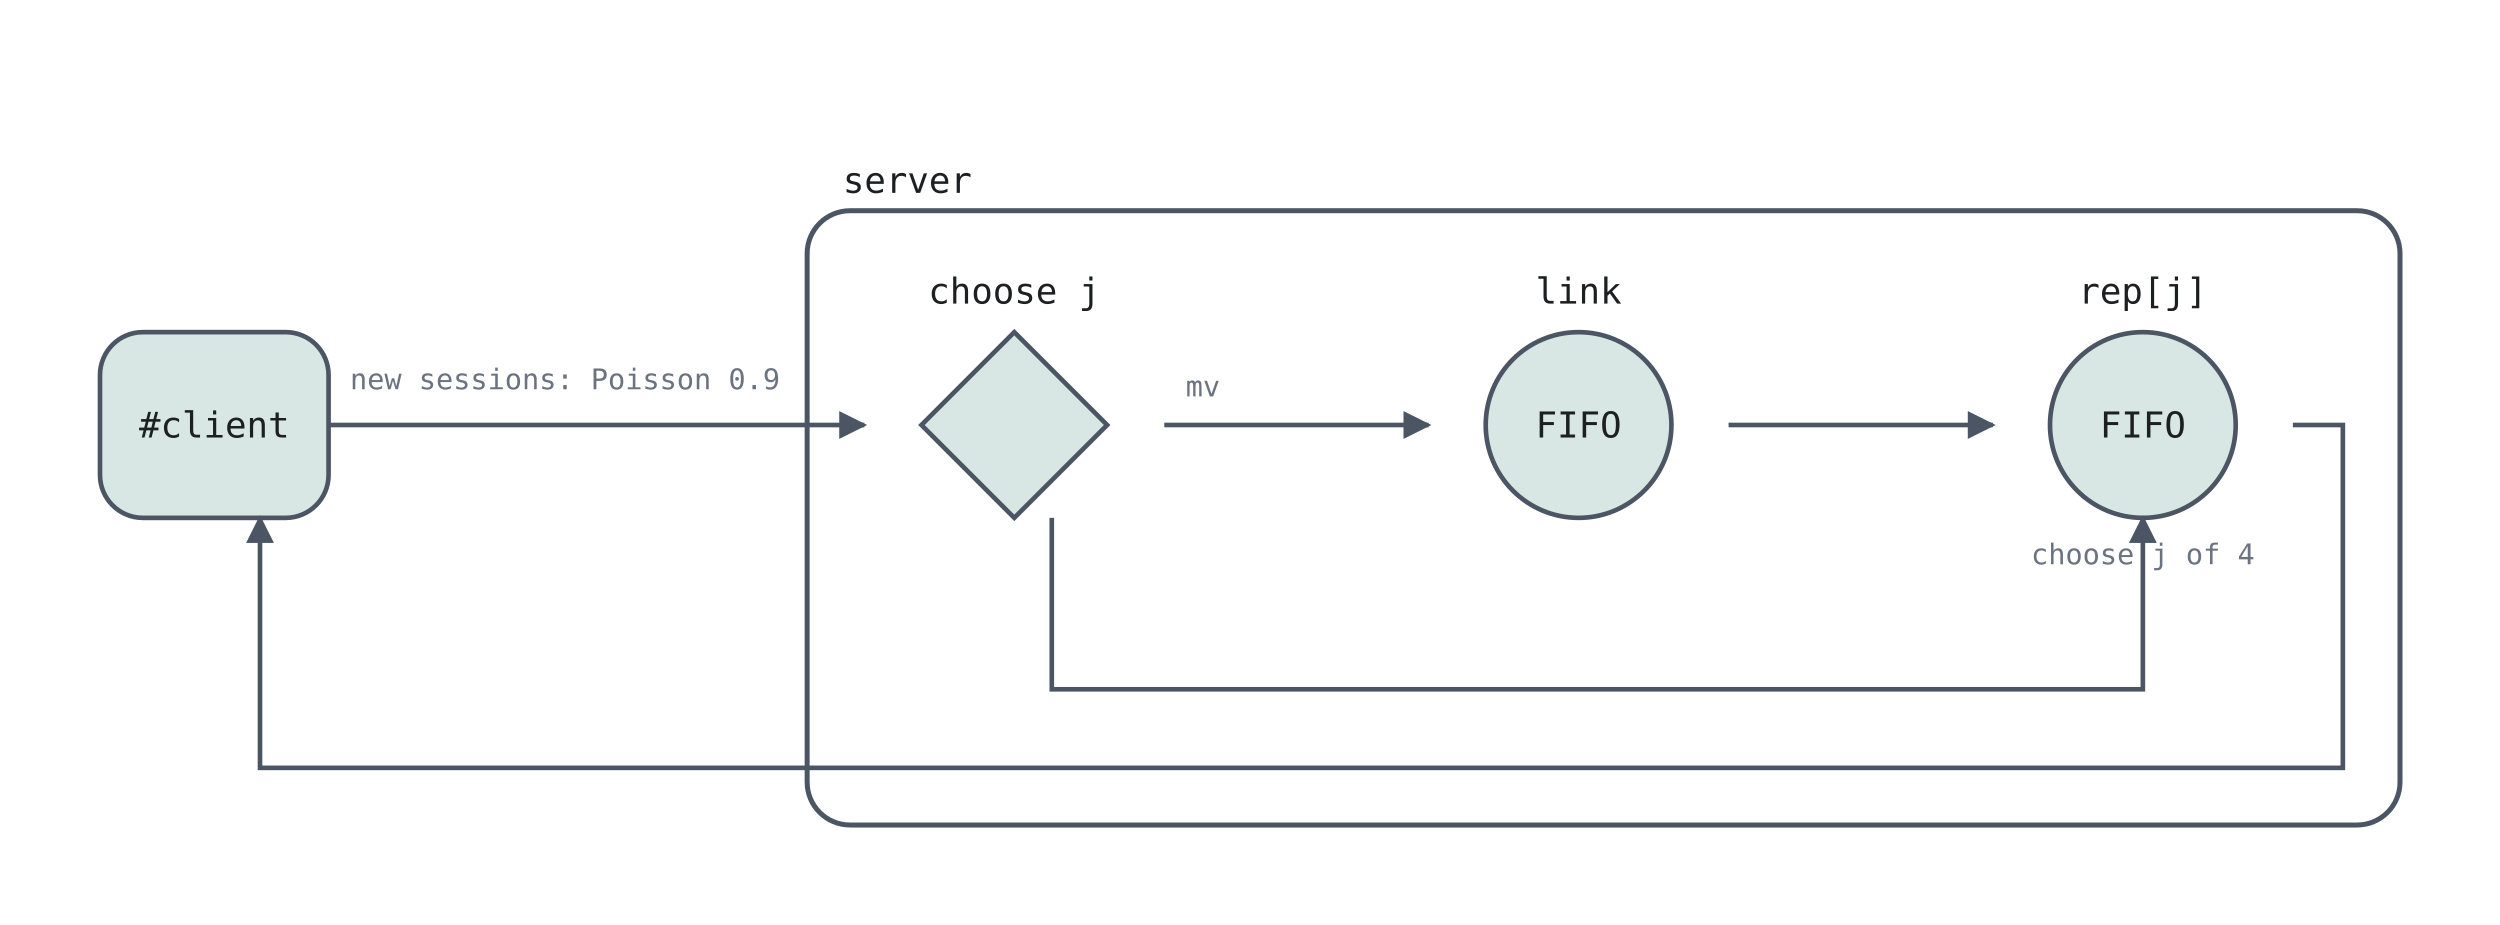
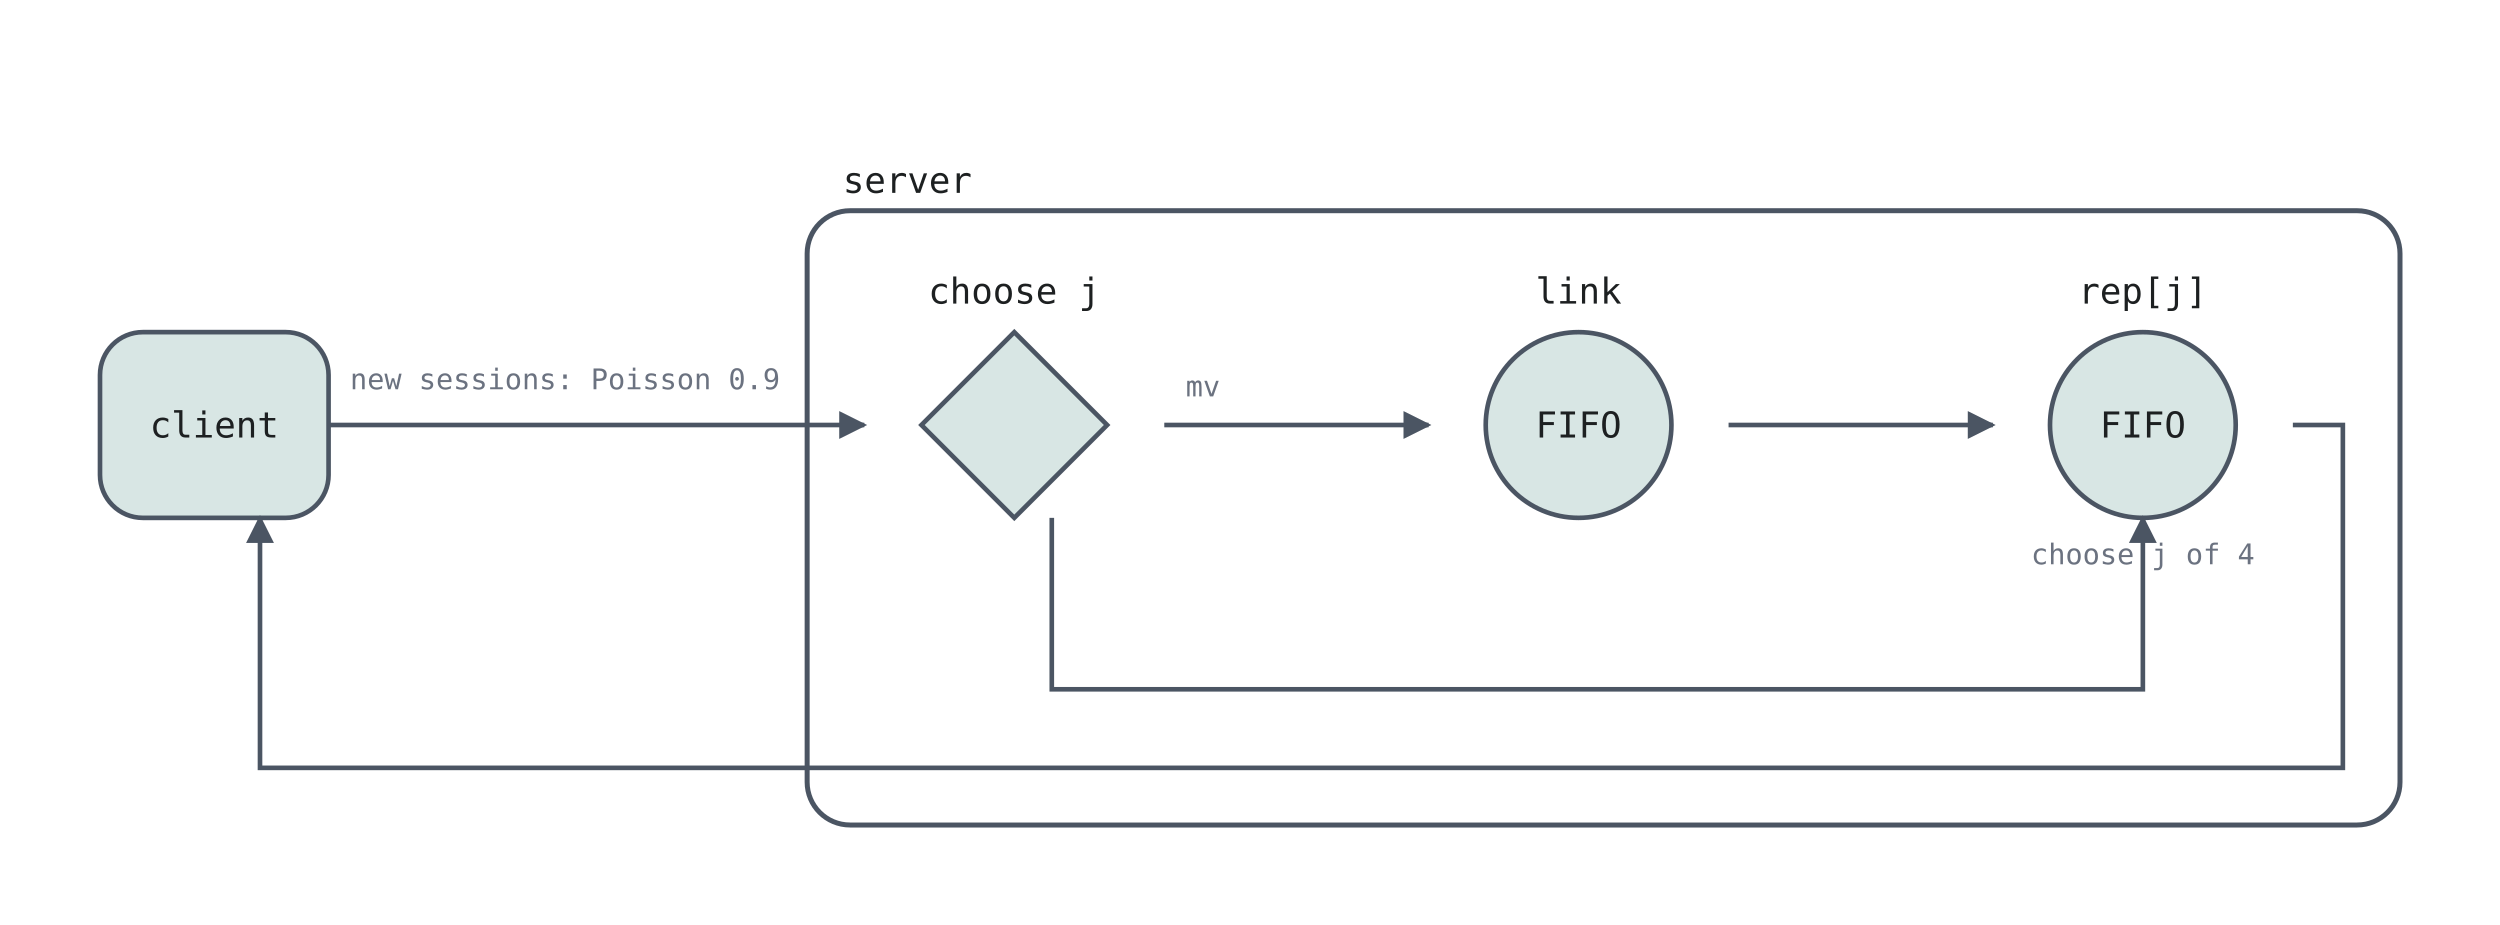
<svg xmlns="http://www.w3.org/2000/svg" width="700" height="259" viewBox="0 0 700 259" role="img">
  <style>
  text { font-family: ui-monospace, "SF Mono", Menlo, Consolas, monospace; }
  @media (prefers-color-scheme: dark) {
    text { fill: #e8e6e3; } text.dim { fill: #9aa4b2; }
    .bg { fill:#14171a }
    .solid { fill:#232a31;stroke:#b6bfcc }
    .cached { fill:#33302a }
    .instance { fill:#1a1f24;stroke:#b6bfcc }
    .frame { stroke:#b6bfcc }
    .server { stroke:#b6bfcc }
    .enclosure { stroke:#9aa4b2 }
    .station { fill:#26403d;stroke:#b6bfcc }
    .cell { fill:#14171a;stroke:#b6bfcc }
    .rail { stroke:#b6bfcc }
    .flow { stroke:#b6bfcc }
    .back { stroke:#b6bfcc }
    .poster { fill:#b6bfcc }
    .relation { stroke:#9aa4b2 }
  }
</style>
  <defs>
    <marker id="a" viewBox="0 0 10 10" refX="9" refY="5" markerWidth="6" markerHeight="6" orient="auto-start-reverse">
      <path d="M0 0 L10 5 L0 10 z" fill="context-stroke" />
    </marker>
  </defs>
  <rect class="bg" fill="#ffffff" x="0" y="0" width="700" height="259" />
  <rect class="server" fill="none" stroke="#4b5563" stroke-width="1.4" data-role="server" x="226" y="59" width="446" height="172" rx="12" />
  <g data-node="#0">
    <polygon class="station" fill="#d8e6e4" stroke="#4b5563" stroke-width="1.3" points="284,93 310,119 284,145 258,119" />
  </g>
  <text x="284" y="85" text-anchor="middle" font-size="10" fill="#1d2021">choose j</text>
  <g data-node="link" data-stage="link">
    <circle class="station" fill="#d8e6e4" stroke="#4b5563" stroke-width="1.3" cx="442" cy="119" r="26" />
    <text x="442" y="122.5" text-anchor="middle" font-size="10" fill="#1d2021">FIFO</text>
  </g>
  <text x="442" y="85" text-anchor="middle" font-size="10" fill="#1d2021">link</text>
  <g data-node="rep" data-stage="rep">
    <circle class="station" fill="#d8e6e4" stroke="#4b5563" stroke-width="1.3" cx="600" cy="119" r="26" />
    <text x="600" y="122.5" text-anchor="middle" font-size="10" fill="#1d2021">FIFO</text>
  </g>
  <text x="600" y="85" text-anchor="middle" font-size="10" fill="#1d2021">rep[j]</text>
  <text x="600" y="158" text-anchor="middle" font-size="8" fill="#6b7280" class="dim">choose j of 4</text>
  <g data-node="#client" data-role="client">
    <rect class="station" fill="#d8e6e4" stroke="#4b5563" stroke-width="1.3" x="28" y="93" width="64" height="52" rx="12" />
-     <text x="60" y="122.5" text-anchor="middle" font-size="10" fill="#1d2021">#client</text>
+     <text x="60" y="122.5" text-anchor="middle" font-size="10" fill="#1d2021">client</text>
  </g>
  <path class="flow" fill="none" stroke="#4b5563" stroke-width="1.3" data-role="arrival" data-from="#client" data-to="#0" d="M92 119 L242 119" marker-end="url(#a)" />
  <text x="98" y="109" text-anchor="start" font-size="8" fill="#6b7280" class="dim">new sessions: Poisson 0.9</text>
  <path class="flow" fill="none" stroke="#4b5563" stroke-width="1.3" data-role="flow" data-from="#0" data-to="link" d="M326 119 L400 119" marker-end="url(#a)" />
  <text x="332" y="111" text-anchor="start" font-size="8" fill="#6b7280" class="dim">mv</text>
  <path class="flow" fill="none" stroke="#4b5563" stroke-width="1.3" data-role="flow" data-from="link" data-to="rep" d="M484 119 L558 119" marker-end="url(#a)" />
  <path class="flow" fill="none" stroke="#4b5563" stroke-width="1.3" data-role="flow" data-from="#0" data-to="rep" d="M294.5 145 L294.5 193 L600 193 L600 145" marker-end="url(#a)" />
  <path class="flow" fill="none" stroke="#4b5563" stroke-width="1.3" data-role="exit" data-from="rep" data-to="#client" d="M642 119 L656 119 L656 215 L72.8 215 L72.8 145" marker-end="url(#a)" />
  <text x="236" y="54" text-anchor="start" font-size="10" fill="#1d2021">server</text>
</svg>
